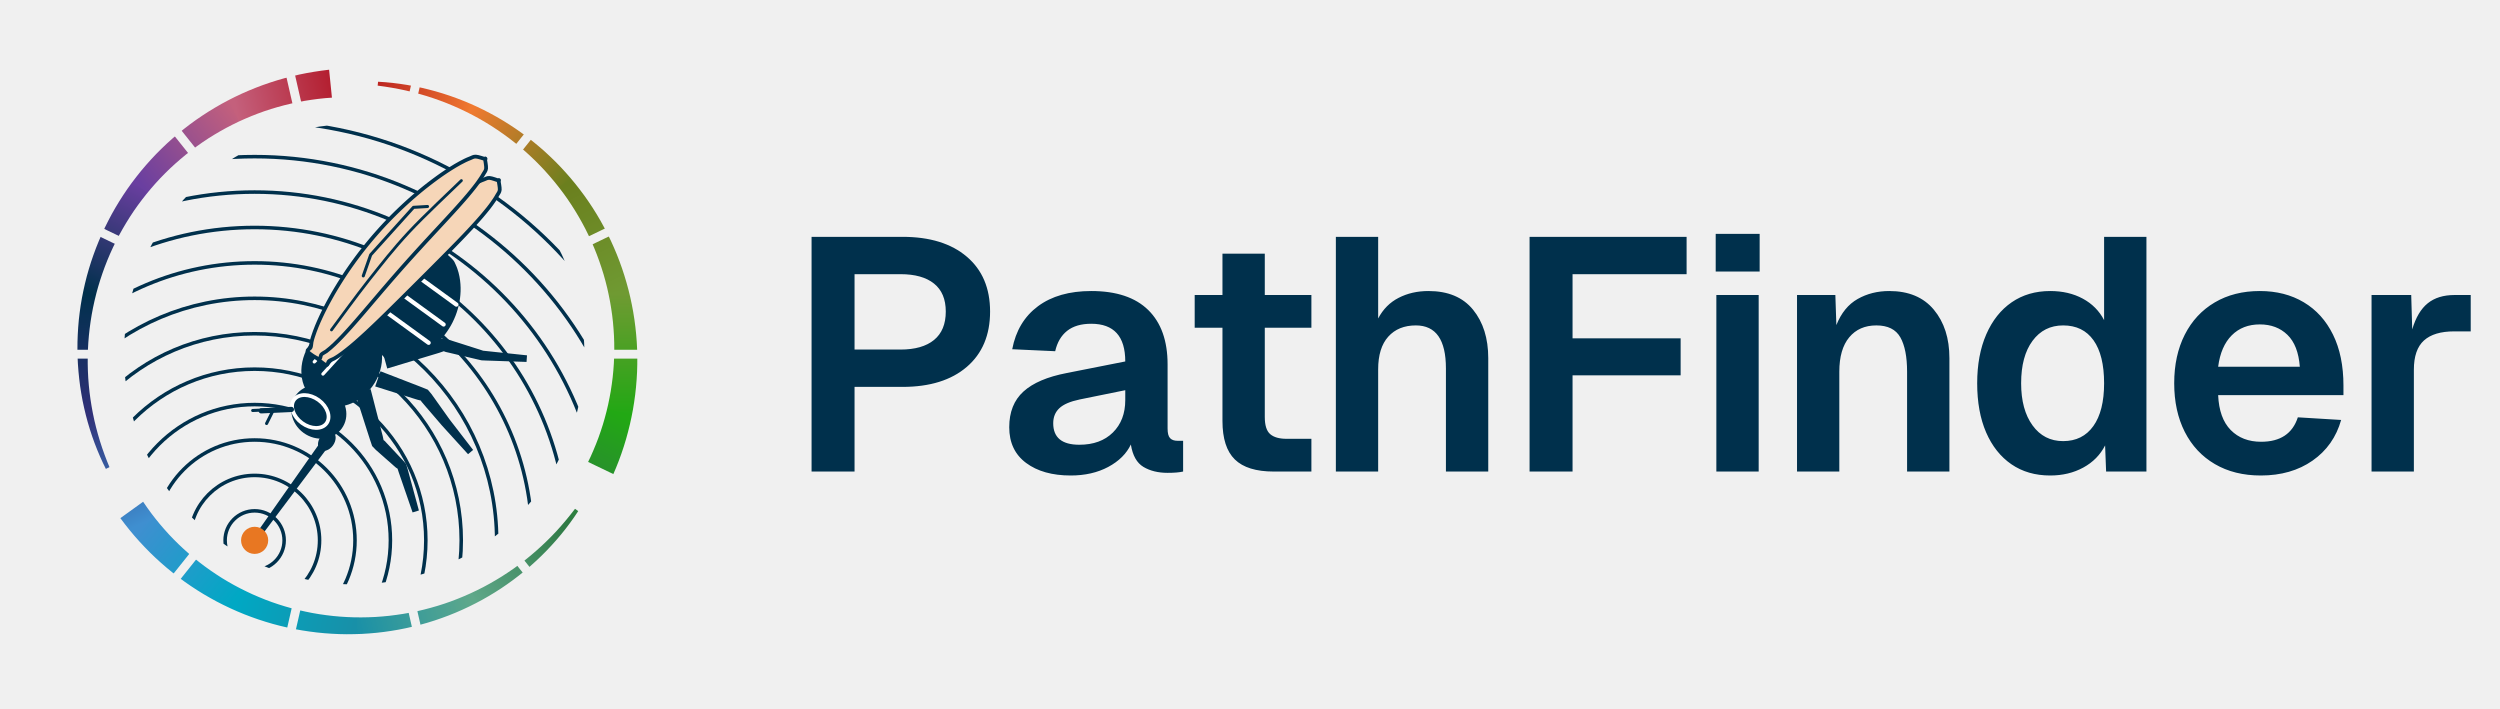
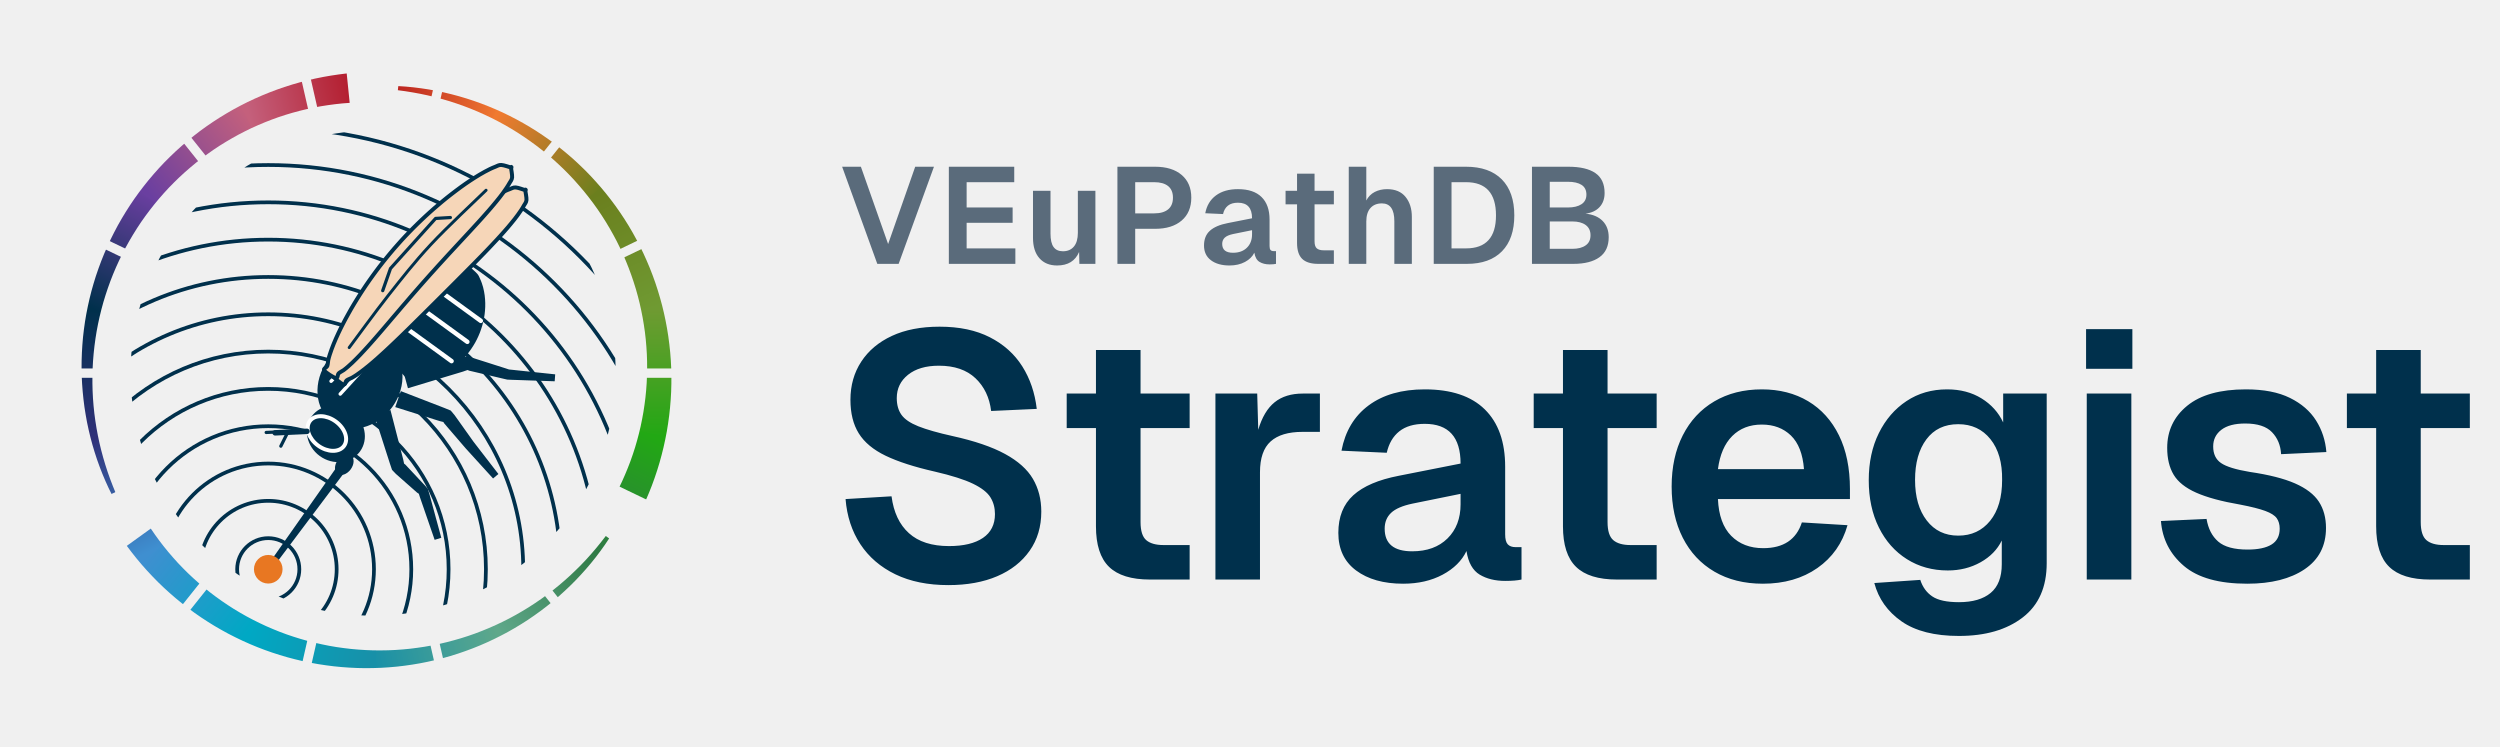
- <svg xmlns="http://www.w3.org/2000/svg" viewBox="0 0 847 240" role="img" aria-label="PathFinder">
+ <svg xmlns="http://www.w3.org/2000/svg" viewBox="0 0 804 240" role="img" aria-label="VEuPathDB Strategist">
  <style>.f0{fill:#ffffff}.f1{fill:#00304c}.f2{fill:#e87722}.f4{fill:#f6d6b8}.s0{stroke:#ffffff;fill:none}.s1{stroke:#00304c;fill:none}.s4{stroke:#00304c;fill:none}.s5{stroke:#ffffff;fill:none}</style>
  <defs>
    <path id="pd0" d="M93.83,108.75 C94.13,109.68 95.25,108.65 95.95,108.86 C96.65,109.06 97.32,109.63 98.01,109.95 C98.70,110.28 99.39,110.53 100.08,110.79 C100.77,111.05 101.47,111.27 102.16,111.49 C102.85,111.71 103.55,111.91 104.24,112.10 C104.93,112.30 105.63,112.48 106.32,112.66 C107.01,112.83 107.71,113.00 108.40,113.17 C109.10,113.33 109.79,113.49 110.48,113.64 C111.18,113.79 111.87,113.94 112.56,114.08 C113.26,114.23 113.95,114.37 114.64,114.51 C115.33,114.65 116.03,114.78 116.72,114.91 C117.41,115.04 118.10,115.17 118.79,115.30 C119.48,115.43 120.17,115.55 120.87,115.68 C121.56,115.80 122.25,115.92 122.94,116.05 C123.63,116.17 124.32,116.29 125.01,116.40 C125.70,116.52 126.39,116.64 127.08,116.76 C127.77,116.87 128.45,116.99 129.14,117.10 C129.83,117.22 130.52,117.33 131.21,117.44 C131.90,117.56 132.59,117.67 133.28,117.78 C133.96,117.89 134.65,118.01 135.34,118.12 C136.03,118.23 136.72,118.34 137.41,118.45 C138.10,118.56 138.78,118.67 139.47,118.78 C140.16,118.89 140.85,119.01 141.54,119.12 C142.23,119.23 142.92,119.34 143.61,119.45 C144.30,119.56 144.99,119.67 145.68,119.78 C146.36,119.89 147.06,120.00 147.75,120.11 C148.44,120.22 149.13,120.33 149.82,120.44 C150.51,120.55 151.20,120.66 151.89,120.77 C152.59,120.88 153.28,120.99 153.97,121.10 C154.66,121.20 155.36,121.31 156.05,121.42 C156.75,121.53 157.44,121.64 158.14,121.75 C158.83,121.86 159.53,121.97 160.23,122.07 C160.92,122.18 161.62,122.29 162.32,122.39 C163.02,122.50 163.72,122.61 164.42,122.71 C165.12,122.82 165.82,122.92 166.52,123.02 C167.23,123.13 167.93,123.23 168.63,123.33 C169.34,123.43 170.04,123.53 170.75,123.63 C171.46,123.73 172.17,123.82 172.88,123.92 C173.58,124.01 174.29,124.10 175.01,124.19 C175.72,124.28 176.43,124.37 177.15,124.46 C177.86,124.54 178.58,124.62 179.30,124.70 C180.01,124.78 180.73,124.85 181.45,124.92 C182.18,124.99 182.90,125.06 183.63,125.12 C184.35,125.18 185.08,125.23 185.81,125.27 C186.54,125.32 187.27,125.36 188.01,125.39 C188.74,125.41 189.48,125.43 190.23,125.43 C190.97,125.43 191.72,125.43 192.47,125.39 C193.22,125.35 193.98,125.31 194.75,125.20 C195.52,125.09 196.23,125.25 197.11,124.72 C197.98,124.18 199.52,122.45 200.00,122.00 C200.48,121.55 200.22,122.62 200.00,122.00 C199.78,121.38 199.19,119.14 198.65,118.27 C198.11,117.40 197.41,117.22 196.77,116.77 C196.13,116.32 195.47,115.94 194.81,115.57 C194.15,115.19 193.48,114.85 192.81,114.51 C192.14,114.18 191.47,113.87 190.79,113.56 C190.12,113.25 189.43,112.96 188.75,112.68 C188.07,112.39 187.38,112.12 186.69,111.85 C186.01,111.58 185.32,111.32 184.63,111.07 C183.93,110.81 183.24,110.57 182.54,110.32 C181.85,110.08 181.15,109.85 180.45,109.62 C179.75,109.39 179.05,109.16 178.35,108.94 C177.65,108.72 176.95,108.51 176.24,108.30 C175.54,108.09 174.84,107.88 174.13,107.68 C173.42,107.48 172.71,107.28 172.01,107.09 C171.30,106.89 170.59,106.71 169.88,106.52 C169.17,106.34 168.45,106.16 167.74,105.98 C167.03,105.81 166.31,105.64 165.60,105.47 C164.89,105.30 164.17,105.14 163.45,104.98 C162.74,104.82 162.02,104.66 161.30,104.51 C160.59,104.36 159.87,104.21 159.15,104.07 C158.43,103.93 157.71,103.79 156.99,103.65 C156.27,103.52 155.55,103.39 154.83,103.26 C154.11,103.13 153.38,103.01 152.66,102.89 C151.94,102.77 151.22,102.66 150.49,102.54 C149.77,102.43 149.05,102.33 148.32,102.22 C147.60,102.12 146.88,102.02 146.15,101.93 C145.43,101.83 144.71,101.74 143.98,101.65 C143.26,101.56 142.53,101.48 141.81,101.40 C141.08,101.32 140.36,101.25 139.63,101.18 C138.91,101.11 138.18,101.04 137.46,100.98 C136.73,100.91 136.01,100.85 135.28,100.80 C134.56,100.74 133.83,100.69 133.11,100.65 C132.39,100.60 131.66,100.56 130.94,100.52 C130.21,100.48 129.49,100.45 128.76,100.42 C128.04,100.39 127.32,100.36 126.59,100.34 C125.87,100.32 125.15,100.30 124.42,100.29 C123.70,100.28 122.98,100.27 122.25,100.27 C121.53,100.26 120.81,100.27 120.09,100.27 C119.37,100.28 118.64,100.29 117.92,100.30 C117.20,100.32 116.48,100.34 115.76,100.37 C115.04,100.39 114.32,100.42 113.60,100.46 C112.88,100.50 112.16,100.54 111.44,100.59 C110.72,100.64 110.00,100.70 109.28,100.76 C108.56,100.82 107.84,100.89 107.12,100.97 C106.40,101.05 105.68,101.14 104.96,101.24 C104.24,101.34 103.52,101.45 102.80,101.58 C102.08,101.71 101.36,101.84 100.64,102.01 C99.92,102.17 99.20,102.34 98.47,102.57 C97.75,102.81 97.01,103.29 96.29,103.41 C95.57,103.52 94.58,102.36 94.17,103.25 C93.76,104.14 93.53,107.81 93.83,108.75Z" />
    <path id="pd1" d="M94.14,104.75 C94.56,105.64 95.60,104.49 96.34,104.61 C97.08,104.73 97.84,105.23 98.59,105.47 C99.33,105.71 100.08,105.88 100.82,106.06 C101.56,106.23 102.30,106.38 103.03,106.52 C103.77,106.66 104.51,106.78 105.24,106.89 C105.98,107.01 106.71,107.11 107.44,107.21 C108.18,107.31 108.91,107.40 109.64,107.48 C110.37,107.57 111.10,107.65 111.82,107.73 C112.55,107.81 113.28,107.88 114.00,107.95 C114.73,108.02 115.45,108.09 116.17,108.15 C116.90,108.22 117.62,108.28 118.34,108.34 C119.06,108.40 119.78,108.46 120.50,108.52 C121.22,108.58 121.94,108.63 122.65,108.69 C123.37,108.75 124.09,108.80 124.80,108.86 C125.52,108.91 126.23,108.97 126.94,109.02 C127.66,109.08 128.37,109.13 129.08,109.19 C129.79,109.24 130.50,109.30 131.22,109.36 C131.93,109.41 132.64,109.47 133.35,109.52 C134.05,109.58 134.76,109.64 135.47,109.70 C136.18,109.75 136.89,109.81 137.60,109.87 C138.30,109.93 139.01,109.99 139.72,110.05 C140.43,110.11 141.13,110.18 141.84,110.24 C142.55,110.30 143.25,110.37 143.96,110.43 C144.66,110.50 145.37,110.57 146.08,110.63 C146.78,110.70 147.49,110.77 148.20,110.84 C148.90,110.91 149.61,110.98 150.32,111.05 C151.02,111.13 151.73,111.20 152.44,111.28 C153.15,111.35 153.85,111.43 154.56,111.50 C155.27,111.58 155.98,111.66 156.69,111.74 C157.40,111.82 158.11,111.90 158.82,111.98 C159.53,112.06 160.24,112.14 160.96,112.22 C161.67,112.31 162.38,112.39 163.10,112.48 C163.81,112.56 164.52,112.65 165.24,112.73 C165.96,112.82 166.67,112.90 167.39,112.99 C168.11,113.07 168.83,113.16 169.55,113.25 C170.27,113.33 170.99,113.42 171.72,113.51 C172.44,113.59 173.16,113.68 173.89,113.77 C174.62,113.85 175.34,113.94 176.07,114.02 C176.80,114.10 177.53,114.19 178.26,114.27 C178.99,114.35 179.73,114.43 180.46,114.51 C181.20,114.58 181.94,114.66 182.68,114.73 C183.42,114.80 184.16,114.87 184.90,114.94 C185.64,115.00 186.39,115.07 187.14,115.12 C187.88,115.18 188.64,115.23 189.39,115.27 C190.14,115.32 190.90,115.35 191.66,115.38 C192.42,115.41 193.18,115.43 193.95,115.43 C194.71,115.43 195.48,115.42 196.26,115.38 C197.04,115.34 197.82,115.31 198.62,115.20 C199.42,115.08 200.15,115.25 201.05,114.72 C201.94,114.18 203.51,112.45 204.00,112.00 C204.49,111.55 204.24,112.62 204.00,112.00 C203.76,111.38 203.12,109.13 202.55,108.26 C201.98,107.38 201.25,107.20 200.58,106.75 C199.91,106.30 199.23,105.92 198.54,105.54 C197.85,105.17 197.15,104.82 196.45,104.49 C195.75,104.15 195.05,103.84 194.34,103.53 C193.64,103.22 192.92,102.93 192.21,102.65 C191.50,102.36 190.78,102.09 190.06,101.82 C189.34,101.55 188.62,101.30 187.90,101.04 C187.18,100.79 186.45,100.55 185.72,100.31 C185.00,100.07 184.27,99.84 183.54,99.62 C182.81,99.39 182.07,99.17 181.34,98.96 C180.60,98.74 179.87,98.54 179.13,98.33 C178.39,98.13 177.65,97.94 176.91,97.74 C176.17,97.55 175.43,97.37 174.68,97.19 C173.94,97.01 173.20,96.83 172.45,96.66 C171.70,96.49 170.96,96.33 170.21,96.17 C169.46,96.01 168.71,95.85 167.96,95.71 C167.21,95.56 166.46,95.41 165.70,95.28 C164.95,95.14 164.20,95.01 163.44,94.88 C162.69,94.75 161.93,94.63 161.18,94.51 C160.42,94.39 159.67,94.28 158.91,94.18 C158.15,94.07 157.40,93.97 156.64,93.87 C155.88,93.78 155.12,93.69 154.36,93.60 C153.60,93.52 152.84,93.44 152.08,93.37 C151.32,93.29 150.56,93.22 149.80,93.16 C149.04,93.10 148.28,93.04 147.52,92.99 C146.76,92.93 146.00,92.89 145.24,92.85 C144.48,92.80 143.72,92.77 142.96,92.74 C142.20,92.71 141.44,92.68 140.68,92.66 C139.92,92.64 139.16,92.63 138.40,92.62 C137.64,92.61 136.89,92.61 136.13,92.61 C135.37,92.61 134.61,92.62 133.85,92.63 C133.10,92.64 132.34,92.66 131.58,92.68 C130.83,92.70 130.07,92.73 129.32,92.77 C128.56,92.80 127.81,92.84 127.06,92.89 C126.30,92.93 125.55,92.98 124.80,93.04 C124.05,93.09 123.30,93.15 122.55,93.22 C121.80,93.29 121.05,93.36 120.30,93.43 C119.55,93.51 118.81,93.60 118.06,93.69 C117.31,93.77 116.57,93.87 115.83,93.97 C115.08,94.07 114.34,94.18 113.60,94.29 C112.86,94.41 112.12,94.53 111.38,94.65 C110.64,94.78 109.90,94.91 109.16,95.06 C108.43,95.20 107.69,95.35 106.96,95.51 C106.22,95.67 105.49,95.84 104.76,96.02 C104.02,96.20 103.29,96.39 102.57,96.60 C101.84,96.80 101.11,97.02 100.38,97.27 C99.66,97.51 98.93,97.76 98.21,98.08 C97.49,98.40 96.79,98.96 96.06,99.16 C95.33,99.36 94.18,98.32 93.86,99.25 C93.54,100.18 93.73,103.85 94.14,104.75Z" />
  </defs>
  <defs>
    <linearGradient id="pfg0" gradientUnits="userSpaceOnUse" x1="120.00" y1="28.00" x2="159.92" y2="37.11">
      <stop offset="0" stop-color="#b0101e" />
      <stop offset="0.25" stop-color="#c02b22" />
      <stop offset="0.5" stop-color="#d04527" />
      <stop offset="0.75" stop-color="#e05f2b" />
      <stop offset="1" stop-color="#f07a30" />
    </linearGradient>
    <linearGradient id="pfg1" gradientUnits="userSpaceOnUse" x1="159.92" y1="37.11" x2="191.93" y2="62.64">
      <stop offset="0" stop-color="#f07a30" />
      <stop offset="0.25" stop-color="#cf7b2b" />
      <stop offset="0.5" stop-color="#ad7c27" />
      <stop offset="0.75" stop-color="#8c7e22" />
      <stop offset="1" stop-color="#6b7f1e" />
    </linearGradient>
    <linearGradient id="pfg2" gradientUnits="userSpaceOnUse" x1="191.93" y1="62.64" x2="209.69" y2="99.53">
      <stop offset="0" stop-color="#6b7f1e" />
      <stop offset="0.25" stop-color="#6c8623" />
      <stop offset="0.5" stop-color="#6d8c28" />
      <stop offset="0.75" stop-color="#6e932d" />
      <stop offset="1" stop-color="#6f9a32" />
    </linearGradient>
    <linearGradient id="pfg3" gradientUnits="userSpaceOnUse" x1="209.69" y1="99.53" x2="209.69" y2="140.47">
      <stop offset="0" stop-color="#6f9a32" />
      <stop offset="0.25" stop-color="#5c9e2a" />
      <stop offset="0.5" stop-color="#48a123" />
      <stop offset="0.75" stop-color="#35a41c" />
      <stop offset="1" stop-color="#22a814" />
    </linearGradient>
    <linearGradient id="pfg4" gradientUnits="userSpaceOnUse" x1="209.69" y1="140.47" x2="191.93" y2="177.36">
      <stop offset="0" stop-color="#22a814" />
      <stop offset="0.25" stop-color="#259c20" />
      <stop offset="0.5" stop-color="#28912c" />
      <stop offset="0.75" stop-color="#2c8639" />
      <stop offset="1" stop-color="#2f7a45" />
    </linearGradient>
    <linearGradient id="pfg5" gradientUnits="userSpaceOnUse" x1="191.93" y1="177.36" x2="159.92" y2="202.89">
      <stop offset="0" stop-color="#2f7a45" />
      <stop offset="0.25" stop-color="#3b8656" />
      <stop offset="0.5" stop-color="#479168" />
      <stop offset="0.75" stop-color="#539c79" />
      <stop offset="1" stop-color="#5fa88a" />
    </linearGradient>
    <linearGradient id="pfg6" gradientUnits="userSpaceOnUse" x1="159.92" y1="202.89" x2="120.00" y2="212.00">
      <stop offset="0" stop-color="#5fa88a" />
      <stop offset="0.25" stop-color="#4da292" />
      <stop offset="0.5" stop-color="#3c9c99" />
      <stop offset="0.75" stop-color="#2a96a0" />
      <stop offset="1" stop-color="#1890a8" />
    </linearGradient>
    <linearGradient id="pfg7" gradientUnits="userSpaceOnUse" x1="120.00" y1="212.00" x2="80.08" y2="202.89">
      <stop offset="0" stop-color="#1890a8" />
      <stop offset="0.25" stop-color="#1296af" />
      <stop offset="0.5" stop-color="#0c9cb6" />
      <stop offset="0.75" stop-color="#06a2bd" />
      <stop offset="1" stop-color="#00a8c4" />
    </linearGradient>
    <linearGradient id="pfg8" gradientUnits="userSpaceOnUse" x1="80.08" y1="202.89" x2="48.07" y2="177.36">
      <stop offset="0" stop-color="#00a8c4" />
      <stop offset="0.25" stop-color="#10a2c7" />
      <stop offset="0.5" stop-color="#209cca" />
      <stop offset="0.75" stop-color="#2f95cd" />
      <stop offset="1" stop-color="#3f8fd0" />
    </linearGradient>
    <linearGradient id="pfg9" gradientUnits="userSpaceOnUse" x1="48.07" y1="177.36" x2="30.31" y2="140.47">
      <stop offset="0" stop-color="#3f8fd0" />
      <stop offset="0.25" stop-color="#3b77ba" />
      <stop offset="0.5" stop-color="#3860a4" />
      <stop offset="0.75" stop-color="#34488e" />
      <stop offset="1" stop-color="#303078" />
    </linearGradient>
    <linearGradient id="pfg10" gradientUnits="userSpaceOnUse" x1="30.31" y1="140.47" x2="30.31" y2="99.53">
      <stop offset="0" stop-color="#303078" />
      <stop offset="0.25" stop-color="#24306d" />
      <stop offset="0.5" stop-color="#183062" />
      <stop offset="0.75" stop-color="#0c3057" />
      <stop offset="1" stop-color="#00304c" />
    </linearGradient>
    <linearGradient id="pfg11" gradientUnits="userSpaceOnUse" x1="30.31" y1="99.53" x2="48.07" y2="62.64">
      <stop offset="0" stop-color="#00304c" />
      <stop offset="0.25" stop-color="#1b3461" />
      <stop offset="0.5" stop-color="#353876" />
      <stop offset="0.75" stop-color="#503b8b" />
      <stop offset="1" stop-color="#6a3fa0" />
    </linearGradient>
    <linearGradient id="pfg12" gradientUnits="userSpaceOnUse" x1="48.07" y1="62.64" x2="80.08" y2="37.11">
      <stop offset="0" stop-color="#6a3fa0" />
      <stop offset="0.25" stop-color="#804797" />
      <stop offset="0.5" stop-color="#97508e" />
      <stop offset="0.75" stop-color="#ae5885" />
      <stop offset="1" stop-color="#c4607c" />
    </linearGradient>
    <linearGradient id="pfg13" gradientUnits="userSpaceOnUse" x1="80.08" y1="37.11" x2="120.00" y2="28.00">
      <stop offset="0" stop-color="#c4607c" />
      <stop offset="0.25" stop-color="#bf4c65" />
      <stop offset="0.5" stop-color="#ba384d" />
      <stop offset="0.75" stop-color="#b52436" />
      <stop offset="1" stop-color="#b0101e" />
    </linearGradient>
    <mask id="pfm" maskUnits="userSpaceOnUse" x="0" y="0" width="240" height="240">
      <path d="M127.95,29.01 L130.37,29.34 L132.78,29.73 L135.17,30.17 L137.54,30.67 L139.90,31.24 L142.25,31.87 L144.57,32.55 L146.87,33.30 L149.16,34.11 L151.41,34.97 L153.65,35.90 L155.85,36.88 L158.03,37.92 L160.18,39.02 L162.30,40.17 L164.38,41.38 L166.43,42.64 L168.44,43.96 L170.42,45.33 L172.36,46.74 L174.26,48.21 L176.12,49.73 L177.94,51.29 L179.71,52.91 L181.44,54.56 L183.12,56.26 L184.76,58.01 L186.34,59.80 L187.88,61.62 L189.37,63.49 L190.81,65.39 L192.20,67.33 L193.53,69.31 L194.81,71.32 L196.03,73.36 L197.20,75.43 L198.32,77.53 L199.37,79.66 L200.37,81.81 L201.31,83.99 L202.19,86.19 L203.01,88.41 L203.77,90.65 L204.48,92.91 L205.12,95.19 L205.70,97.48 L206.21,99.79 L206.67,102.10 L207.06,104.43 L207.40,106.77 L207.67,109.11 L207.87,111.45 L208.02,113.80 L208.10,116.15 L208.12,118.50 L208.07,120.85 L207.97,123.20 L207.80,125.54 L207.57,127.88 L207.27,130.20 L206.92,132.52 L206.50,134.82 L206.03,137.11 L205.49,139.39 L204.89,141.65 L204.24,143.89 L203.52,146.11 L202.75,148.31 L201.91,150.49 L201.02,152.64 L200.08,154.77 L199.05,156.93 L207.71,160.83 L208.70,158.52 L209.65,156.12 L210.53,153.70 L211.35,151.25 L212.10,148.79 L212.78,146.31 L213.40,143.82 L213.95,141.31 L214.44,138.78 L214.85,136.25 L215.20,133.71 L215.48,131.16 L215.69,128.61 L215.84,126.05 L215.91,123.49 L215.92,120.93 L215.86,118.37 L215.73,115.82 L215.53,113.27 L215.26,110.73 L214.93,108.20 L214.53,105.69 L214.06,103.18 L213.53,100.69 L212.93,98.21 L212.26,95.76 L211.53,93.32 L210.74,90.91 L209.88,88.52 L208.96,86.15 L207.97,83.81 L206.93,81.50 L205.82,79.22 L204.65,76.97 L203.43,74.75 L202.15,72.57 L200.81,70.43 L199.41,68.32 L197.96,66.25 L196.45,64.23 L194.89,62.24 L193.28,60.30 L191.62,58.41 L189.92,56.56 L188.16,54.75 L186.35,53.00 L184.51,51.29 L182.61,49.64 L180.68,48.04 L178.70,46.49 L176.69,45.00 L174.63,43.56 L172.54,42.18 L170.42,40.86 L168.26,39.59 L166.07,38.39 L163.85,37.24 L161.60,36.15 L159.33,35.13 L157.03,34.17 L154.70,33.27 L152.35,32.43 L149.99,31.66 L147.60,30.95 L145.20,30.31 L142.79,29.73 L140.36,29.22 L137.92,28.77 L135.47,28.40 L133.01,28.09 L130.54,27.85 L128.09,27.69Z" fill="#fff" />
      <path d="M194.82,172.38 L193.32,174.31 L191.79,176.20 L190.21,178.05 L188.59,179.86 L186.92,181.62 L185.20,183.33 L183.45,185.00 L181.65,186.62 L179.81,188.20 L177.93,189.72 L176.01,191.19 L174.06,192.61 L172.07,193.97 L170.04,195.29 L167.98,196.54 L165.90,197.74 L163.78,198.89 L161.63,199.97 L159.46,201.00 L157.26,201.97 L155.04,202.88 L152.80,203.74 L150.53,204.53 L148.25,205.26 L145.95,205.92 L143.64,206.53 L141.31,207.08 L138.97,207.56 L136.61,207.98 L134.25,208.33 L131.89,208.63 L129.51,208.86 L127.14,209.03 L124.76,209.13 L122.38,209.17 L120.00,209.15 L117.62,209.06 L115.25,208.91 L112.89,208.70 L110.53,208.42 L108.19,208.09 L105.85,207.69 L103.53,207.22 L101.22,206.70 L98.93,206.12 L96.65,205.47 L94.40,204.77 L92.16,204.01 L89.95,203.19 L87.76,202.30 L85.60,201.37 L83.47,200.37 L81.36,199.32 L79.28,198.22 L77.24,197.06 L75.22,195.85 L73.25,194.58 L71.30,193.26 L69.40,191.90 L67.53,190.48 L65.70,189.02 L63.91,187.50 L62.17,185.95 L60.46,184.34 L58.81,182.70 L57.19,181.01 L55.63,179.27 L54.11,177.50 L52.64,175.69 L51.22,173.85 L49.85,171.96 L48.49,169.99 L40.78,175.55 L42.30,177.56 L43.90,179.58 L45.55,181.55 L47.26,183.48 L49.02,185.36 L50.82,187.20 L52.67,188.98 L54.57,190.71 L56.51,192.39 L58.50,194.02 L60.53,195.59 L62.59,197.11 L64.70,198.57 L66.84,199.97 L69.02,201.32 L71.24,202.60 L73.48,203.83 L75.76,204.99 L78.06,206.09 L80.39,207.13 L82.75,208.11 L85.13,209.02 L87.54,209.87 L89.96,210.65 L92.40,211.37 L94.86,212.02 L97.34,212.61 L99.83,213.13 L102.33,213.58 L104.84,213.96 L107.35,214.28 L109.88,214.53 L112.41,214.71 L114.94,214.83 L117.47,214.88 L120.00,214.85 L122.53,214.77 L125.05,214.61 L127.57,214.39 L130.07,214.10 L132.57,213.74 L135.06,213.32 L137.53,212.83 L139.99,212.27 L142.43,211.65 L144.85,210.97 L147.25,210.22 L149.63,209.40 L151.98,208.53 L154.31,207.59 L156.61,206.59 L158.88,205.53 L161.12,204.41 L163.33,203.24 L165.50,202.00 L167.64,200.71 L169.75,199.36 L171.81,197.95 L173.84,196.49 L175.82,194.98 L177.76,193.42 L179.66,191.81 L181.51,190.14 L183.32,188.43 L185.08,186.67 L186.78,184.87 L188.44,183.02 L190.05,181.13 L191.60,179.20 L193.09,177.22 L194.53,175.21 L195.90,173.16Z" fill="#fff" />
      <path d="M37.23,158.61 L36.30,156.34 L35.43,154.07 L34.62,151.78 L33.87,149.47 L33.18,147.14 L32.55,144.80 L31.98,142.44 L31.48,140.08 L31.04,137.70 L30.66,135.31 L30.34,132.91 L30.09,130.51 L29.90,128.10 L29.78,125.69 L29.72,123.28 L29.72,120.88 L29.79,118.47 L29.92,116.07 L30.12,113.67 L30.38,111.28 L30.70,108.90 L31.08,106.54 L31.53,104.18 L32.04,101.84 L32.61,99.51 L33.24,97.20 L33.94,94.91 L34.69,92.65 L35.50,90.40 L36.37,88.18 L37.30,85.98 L38.29,83.81 L39.33,81.67 L40.43,79.56 L41.59,77.48 L42.80,75.43 L44.06,73.41 L45.37,71.43 L46.74,69.49 L48.16,67.59 L49.62,65.73 L51.14,63.90 L52.70,62.12 L54.30,60.38 L55.96,58.69 L57.65,57.04 L59.39,55.44 L61.17,53.89 L62.98,52.38 L64.84,50.93 L66.73,49.53 L68.66,48.17 L70.62,46.87 L72.62,45.63 L74.65,44.44 L76.70,43.30 L78.79,42.22 L80.90,41.19 L83.04,40.23 L85.20,39.32 L87.38,38.47 L89.58,37.67 L91.81,36.94 L94.05,36.27 L96.30,35.66 L98.57,35.11 L100.85,34.61 L103.15,34.18 L105.45,33.82 L107.76,33.51 L110.08,33.26 L112.46,33.08 L111.50,23.62 L109.01,23.93 L106.46,24.31 L103.92,24.75 L101.39,25.26 L98.89,25.84 L96.40,26.49 L93.93,27.20 L91.48,27.98 L89.05,28.82 L86.65,29.73 L84.27,30.70 L81.92,31.73 L79.61,32.82 L77.32,33.98 L75.07,35.19 L72.85,36.47 L70.66,37.80 L68.52,39.19 L66.41,40.63 L64.34,42.13 L62.32,43.69 L60.34,45.29 L58.40,46.95 L56.51,48.66 L54.67,50.42 L52.87,52.22 L51.13,54.07 L49.44,55.97 L47.79,57.91 L46.21,59.89 L44.67,61.91 L43.19,63.97 L41.77,66.07 L40.41,68.20 L39.10,70.37 L37.85,72.57 L36.67,74.81 L35.54,77.07 L34.48,79.36 L33.47,81.68 L32.53,84.02 L31.66,86.38 L30.84,88.77 L30.10,91.17 L29.41,93.60 L28.80,96.04 L28.25,98.49 L27.76,100.95 L27.34,103.43 L26.99,105.92 L26.70,108.41 L26.49,110.90 L26.34,113.40 L26.25,115.91 L26.23,118.41 L26.28,120.91 L26.40,123.40 L26.59,125.90 L26.84,128.38 L27.15,130.85 L27.54,133.32 L27.98,135.77 L28.50,138.20 L29.08,140.62 L29.72,143.02 L30.43,145.40 L31.20,147.76 L32.04,150.10 L32.94,152.41 L33.90,154.69 L34.92,156.94 L36.01,159.15Z" fill="#fff" />
      <line x1="138.69" y1="38.11" x2="142.25" y2="22.51" stroke="#000" stroke-width="3" />
      <line x1="172.37" y1="54.33" x2="182.35" y2="41.82" stroke="#000" stroke-width="3" />
      <line x1="195.68" y1="83.55" x2="210.10" y2="76.61" stroke="#000" stroke-width="3" />
      <line x1="204.00" y1="120.00" x2="220.00" y2="120.00" stroke="#000" stroke-width="3" />
      <line x1="195.68" y1="156.45" x2="210.10" y2="163.39" stroke="#000" stroke-width="3" />
      <line x1="172.37" y1="185.67" x2="182.35" y2="198.18" stroke="#000" stroke-width="3" />
      <line x1="138.69" y1="201.89" x2="142.25" y2="217.49" stroke="#000" stroke-width="3" />
      <line x1="101.31" y1="201.89" x2="97.75" y2="217.49" stroke="#000" stroke-width="3" />
      <line x1="67.63" y1="185.67" x2="57.65" y2="198.18" stroke="#000" stroke-width="3" />
      <line x1="44.32" y1="156.45" x2="29.90" y2="163.39" stroke="#000" stroke-width="3" />
      <line x1="36.00" y1="120.00" x2="20.00" y2="120.00" stroke="#000" stroke-width="3" />
      <line x1="44.32" y1="83.55" x2="29.90" y2="76.61" stroke="#000" stroke-width="3" />
      <line x1="67.63" y1="54.33" x2="57.65" y2="41.82" stroke="#000" stroke-width="3" />
      <line x1="101.31" y1="38.11" x2="97.75" y2="22.51" stroke="#000" stroke-width="3" />
    </mask>
  </defs>
  <g>
    <g mask="url(#pfm)">
      <path d="M120,120 L118.79,4.01 L171.42,16.02Z" fill="url(#pfg0)" />
      <path d="M120,120 L169.23,14.97 L211.44,48.63Z" fill="url(#pfg1)" />
      <path d="M120,120 L209.93,46.73 L233.36,95.37Z" fill="url(#pfg2)" />
      <path d="M120,120 L232.82,93.00 L232.82,147.00Z" fill="url(#pfg3)" />
      <path d="M120,120 L233.36,144.63 L209.93,193.27Z" fill="url(#pfg4)" />
      <path d="M120,120 L211.44,191.37 L169.23,225.03Z" fill="url(#pfg5)" />
      <path d="M120,120 L171.42,223.98 L118.79,235.99Z" fill="url(#pfg6)" />
      <path d="M120,120 L121.21,235.99 L68.58,223.98Z" fill="url(#pfg7)" />
      <path d="M120,120 L70.77,225.03 L28.56,191.37Z" fill="url(#pfg8)" />
      <path d="M120,120 L30.07,193.27 L6.64,144.63Z" fill="url(#pfg9)" />
      <path d="M120,120 L7.18,147.00 L7.18,93.00Z" fill="url(#pfg10)" />
      <path d="M120,120 L6.64,95.37 L30.07,46.73Z" fill="url(#pfg11)" />
      <path d="M120,120 L28.56,48.63 L70.77,14.97Z" fill="url(#pfg12)" />
      <path d="M120,120 L68.58,16.02 L121.21,4.01Z" fill="url(#pfg13)" />
    </g>
  </g>
  <clipPath id="pfw">
    <circle cx="120" cy="120" r="78" />
  </clipPath>
  <g clip-path="url(#pfw)">
    <circle cx="86.27" cy="183.07" r="10.00" class="s1" stroke-width="1.2" />
    <circle cx="86.27" cy="183.07" r="22.00" class="s1" stroke-width="1.2" />
    <circle cx="86.27" cy="183.07" r="34.00" class="s1" stroke-width="1.2" />
    <circle cx="86.27" cy="183.07" r="46.00" class="s1" stroke-width="1.2" />
    <circle cx="86.27" cy="183.07" r="58.00" class="s1" stroke-width="1.2" />
    <circle cx="86.27" cy="183.07" r="70.00" class="s1" stroke-width="1.2" />
    <circle cx="86.27" cy="183.07" r="82.00" class="s1" stroke-width="1.2" />
    <circle cx="86.27" cy="183.07" r="94.00" class="s1" stroke-width="1.2" />
    <circle cx="86.27" cy="183.07" r="106.00" class="s1" stroke-width="1.2" />
    <circle cx="86.27" cy="183.07" r="118.00" class="s1" stroke-width="1.2" />
    <circle cx="86.27" cy="183.07" r="130.00" class="s1" stroke-width="1.2" />
    <circle cx="86.27" cy="183.07" r="142.00" class="s1" stroke-width="1.2" />
    <circle cx="86.27" cy="183.07" r="154.00" class="s1" stroke-width="1.2" />
    <circle cx="86.27" cy="183.07" r="166.00" class="s1" stroke-width="1.2" />
    <circle cx="86.27" cy="183.07" r="178.00" class="s1" stroke-width="1.2" />
    <circle cx="86.27" cy="183.07" r="190.00" class="s1" stroke-width="1.2" />
    <circle cx="86.27" cy="183.07" r="202.00" class="s1" stroke-width="1.2" />
    <circle cx="86.27" cy="183.07" r="214.00" class="s1" stroke-width="1.2" />
  </g>
  <g transform="translate(130.00 112.00) rotate(-54) scale(0.8) translate(-120 -120)">
    <path d="M91.32,125.91 L89.97,127.75 L88.62,129.59 L87.27,131.44 L85.93,133.28 L84.58,135.12 L83.23,136.96 L81.88,138.80 L80.54,140.64 L79.19,142.48 L77.56,144.78 L77.16,147.02 L77.03,148.43 L76.89,149.84 L76.76,151.25 L76.62,152.66 L76.49,154.07 L76.36,155.48 L76.22,156.89 L76.09,158.30 L76.13,159.13 L75.20,160.40 L74.05,162.04 L72.91,163.68 L71.76,165.32 L70.61,166.96 L69.47,168.60 L68.32,170.24 L67.17,171.88 L66.03,173.52 L64.88,175.16 L67.12,176.84 L68.37,175.28 L69.63,173.72 L70.88,172.16 L72.13,170.60 L73.39,169.04 L74.64,167.48 L75.89,165.92 L77.15,164.36 L78.40,162.80 L79.87,160.87 L80.31,158.90 L80.58,157.51 L80.84,156.12 L81.11,154.73 L81.38,153.34 L81.64,151.95 L81.91,150.56 L82.17,149.17 L82.44,147.78 L82.44,147.22 L83.61,145.92 L85.06,144.16 L86.52,142.40 L87.97,140.64 L89.42,138.88 L90.87,137.12 L92.33,135.36 L93.78,133.61 L95.23,131.85 L96.68,130.09Z" class="f1" />
    <path d="M98.74,130.98 L99.41,132.96 L100.07,134.94 L100.73,136.92 L101.40,138.90 L102.06,140.88 L102.73,142.86 L103.39,144.84 L104.05,146.82 L104.72,148.80 L105.27,150.16 L105.04,150.67 L104.70,152.09 L104.36,153.50 L104.03,154.92 L103.69,156.34 L103.36,157.76 L103.02,159.18 L102.68,160.60 L102.35,162.01 L102.00,163.47 L101.66,165.11 L101.32,166.73 L100.99,168.35 L100.65,169.96 L100.32,171.58 L99.98,173.20 L99.65,174.81 L99.31,176.43 L98.98,178.04 L98.64,179.66 L101.36,180.34 L101.82,178.76 L102.29,177.17 L102.75,175.59 L103.22,174.00 L103.68,172.42 L104.15,170.84 L104.61,169.25 L105.08,167.67 L105.54,166.09 L106.00,164.53 L106.45,163.19 L106.92,161.80 L107.38,160.42 L107.84,159.04 L108.31,157.66 L108.77,156.28 L109.24,154.90 L109.70,153.51 L110.16,152.13 L110.73,149.84 L110.08,147.20 L109.55,145.18 L109.01,143.16 L108.47,141.14 L107.94,139.12 L107.40,137.10 L106.87,135.08 L106.33,133.06 L105.79,131.04 L105.26,129.02Z" class="f1" />
    <path d="M107.88,130.65 L109.92,132.20 L111.96,133.75 L114.00,135.30 L116.04,136.85 L118.08,138.39 L120.13,139.94 L122.17,141.49 L124.21,143.04 L126.25,144.59 L127.88,145.72 L128.10,146.54 L128.77,148.11 L129.43,149.69 L130.09,151.27 L130.75,152.84 L131.42,154.42 L132.08,156.00 L132.74,157.57 L133.40,159.15 L134.15,160.92 L135.30,162.66 L136.36,164.22 L137.42,165.79 L138.47,167.35 L139.53,168.92 L140.59,170.48 L141.64,172.05 L142.70,173.61 L143.76,175.18 L144.81,176.74 L147.19,175.26 L146.24,173.62 L145.30,171.99 L144.36,170.35 L143.41,168.72 L142.47,167.08 L141.53,165.45 L140.58,163.81 L139.64,162.18 L138.70,160.54 L137.85,159.08 L137.40,157.65 L136.86,156.03 L136.32,154.40 L135.78,152.78 L135.25,151.16 L134.71,149.53 L134.17,147.91 L133.63,146.29 L133.10,144.66 L132.12,142.28 L129.75,140.21 L127.79,138.56 L125.83,136.91 L123.87,135.26 L121.92,133.61 L119.96,131.95 L118.00,130.30 L116.04,128.65 L114.08,127.00 L112.12,125.35Z" class="f1" />
    <path d="M110.35,130.76 C109.98,133.88 111.06,131.59 111.42,131.98 C111.78,132.38 112.15,132.75 112.52,133.11 C112.89,133.47 113.27,133.82 113.65,134.15 C114.04,134.48 114.42,134.81 114.82,135.12 C115.21,135.43 115.61,135.73 116.01,136.01 C116.42,136.30 116.82,136.58 117.24,136.85 C117.65,137.11 118.07,137.37 118.49,137.62 C118.92,137.86 119.35,138.10 119.78,138.32 C120.22,138.55 120.66,138.77 121.10,138.97 C121.54,139.18 121.99,139.37 122.44,139.56 C122.90,139.74 123.36,139.92 123.82,140.08 C124.28,140.25 124.75,140.40 125.22,140.54 C125.69,140.69 126.16,140.82 126.64,140.94 C127.12,141.07 127.60,141.18 128.08,141.28 C128.56,141.38 129.05,141.47 129.54,141.55 C130.03,141.63 130.52,141.69 131.02,141.75 C131.51,141.81 132.01,141.85 132.50,141.89 C133.00,141.92 133.50,141.94 134.00,141.95 C134.50,141.97 135.00,141.97 135.50,141.95 C136.00,141.94 136.50,141.92 137.00,141.88 C137.50,141.85 138.00,141.80 138.50,141.75 C139.00,141.69 139.49,141.62 139.99,141.54 C140.48,141.46 140.98,141.37 141.47,141.26 C141.96,141.16 142.45,141.04 142.93,140.92 C143.42,140.79 143.90,140.65 144.38,140.50 C144.86,140.35 145.34,140.19 145.81,140.02 C146.28,139.85 146.75,139.66 147.22,139.47 C147.68,139.28 148.14,139.07 148.60,138.85 C149.05,138.64 149.50,138.41 149.95,138.17 C150.39,137.93 150.83,137.67 151.27,137.41 C151.70,137.15 152.14,136.87 152.56,136.59 C152.98,136.30 153.40,136.00 153.82,135.69 C154.23,135.38 154.64,135.05 155.04,134.71 C155.44,134.37 155.84,134.02 156.23,133.65 C156.62,133.28 157.00,132.90 157.38,132.49 C157.75,132.09 158.12,131.67 158.49,131.22 C158.85,130.77 159.20,130.31 159.55,129.80 C159.89,129.29 160.24,128.77 160.56,128.16 C160.88,127.55 161.24,127.15 161.48,126.12 C161.72,125.10 161.91,122.69 162.00,122.00 C162.09,121.31 162.33,122.61 162.00,122.00 C161.67,121.39 160.61,119.22 160.02,118.35 C159.43,117.48 158.95,117.24 158.44,116.78 C157.93,116.32 157.44,115.96 156.95,115.60 C156.46,115.25 155.99,114.93 155.51,114.63 C155.04,114.33 154.58,114.06 154.12,113.80 C153.67,113.54 153.22,113.30 152.77,113.07 C152.33,112.84 151.89,112.63 151.46,112.42 C151.03,112.22 150.60,112.02 150.18,111.84 C149.76,111.65 149.35,111.48 148.94,111.31 C148.53,111.14 148.13,110.98 147.73,110.83 C147.33,110.68 146.94,110.53 146.55,110.40 C146.16,110.26 145.78,110.13 145.40,110.00 C145.03,109.88 144.65,109.76 144.28,109.65 C143.91,109.53 143.55,109.43 143.19,109.33 C142.83,109.23 142.47,109.13 142.12,109.04 C141.76,108.95 141.41,108.87 141.07,108.79 C140.72,108.71 140.37,108.64 140.03,108.57 C139.69,108.51 139.35,108.44 139.01,108.39 C138.67,108.33 138.34,108.28 138.00,108.24 C137.67,108.19 137.33,108.15 137.00,108.12 C136.67,108.08 136.33,108.05 136.00,108.03 C135.67,108.00 135.33,107.98 135.00,107.97 C134.67,107.96 134.33,107.95 134.00,107.95 C133.66,107.94 133.32,107.95 132.98,107.96 C132.64,107.96 132.30,107.98 131.96,108.00 C131.61,108.01 131.27,108.04 130.92,108.07 C130.57,108.10 130.22,108.13 129.86,108.17 C129.51,108.21 129.15,108.26 128.78,108.31 C128.42,108.36 128.05,108.42 127.68,108.48 C127.31,108.54 126.94,108.61 126.56,108.68 C126.18,108.76 125.79,108.84 125.40,108.92 C125.01,109.01 124.62,109.10 124.22,109.20 C123.82,109.30 123.41,109.41 123.01,109.52 C122.60,109.63 122.18,109.75 121.76,109.88 C121.34,110.00 120.92,110.14 120.49,110.28 C120.06,110.43 119.62,110.58 119.18,110.74 C118.74,110.90 118.30,111.07 117.85,111.25 C117.40,111.43 116.94,111.62 116.48,111.83 C116.02,112.04 115.55,112.25 115.08,112.49 C114.61,112.72 114.44,110.20 113.65,113.24 C112.86,116.29 110.72,127.63 110.35,130.76Z" class="f1" />
    <line x1="127.00" y1="110.43" x2="127.00" y2="138.43" class="s0" stroke-width="1.8" stroke-linecap="round" />
    <line x1="137.00" y1="111.00" x2="137.00" y2="139.00" class="s0" stroke-width="1.8" stroke-linecap="round" />
    <line x1="147.00" y1="110.43" x2="147.00" y2="138.43" class="s0" stroke-width="1.8" stroke-linecap="round" />
    <ellipse cx="98" cy="114" rx="19" ry="16" class="f1" />
    <line x1="92.00" y1="104.00" x2="106.00" y2="106.00" class="s0" stroke-width="1.4" stroke-linecap="round" />
    <line x1="90.00" y1="110.00" x2="108.00" y2="112.00" class="s0" stroke-width="1.4" stroke-linecap="round" />
    <ellipse cx="76" cy="118" rx="11" ry="12" class="f1" />
    <ellipse cx="74" cy="115" rx="6" ry="8.5" class="s0" stroke-width="1.6" />
    <ellipse cx="68" cy="128" rx="4.6" ry="3.2" class="f1" />
    <path d="M66.00,126.10 L63.50,126.14 L61.00,126.18 L58.50,126.22 L56.00,126.26 L53.50,126.30 L51.00,126.34 L48.50,126.38 L46.00,126.42 L43.50,126.46 L41.00,126.50 L38.50,126.54 L36.00,126.58 L33.50,126.62 L31.00,126.66 L28.50,126.70 L26.00,126.74 L23.50,126.78 L21.00,126.82 L18.50,126.86 L16.00,126.90 L16.00,129.10 L18.50,129.14 L21.00,129.18 L23.50,129.22 L26.00,129.26 L28.50,129.30 L31.00,129.34 L33.50,129.38 L36.00,129.42 L38.50,129.46 L41.00,129.50 L43.50,129.54 L46.00,129.58 L48.50,129.62 L51.00,129.66 L53.50,129.70 L56.00,129.74 L58.50,129.78 L61.00,129.82 L63.50,129.86 L66.00,129.90Z" class="f1" />
    <line x1="70.00" y1="108.00" x2="62.00" y2="98.00" class="s1" stroke-width="2.2" stroke-linecap="round" />
    <line x1="65.00" y1="102.00" x2="59.00" y2="103.00" class="s1" stroke-width="1.3" stroke-linecap="round" />
    <line x1="64.00" y1="100.00" x2="60.00" y2="95.00" class="s1" stroke-width="1.3" stroke-linecap="round" />
    <use href="#pd0" class="f4" />
    <use href="#pd0" class="s1" stroke-width="1.6" stroke-linecap="round" stroke-linejoin="round" />
    <use href="#pd1" class="f4" />
    <use href="#pd1" class="s1" stroke-width="1.6" stroke-linecap="round" stroke-linejoin="round" />
    <path d="M107.22,101.94 C111.61,102.01 124.79,101.98 133.56,102.34 C142.34,102.71 150.35,102.96 159.88,104.12 C169.41,105.27 185.59,108.42 190.73,109.28" class="s1" stroke-width="1.2" stroke-linecap="round" stroke-linejoin="round" />
    <path d="M133.65,99.39 L142.71,96.68 L169.64,99.53 L173.42,104.12" class="s1" stroke-width="1.3" stroke-linecap="round" stroke-linejoin="round" />
  </g>
  <circle cx="86.27" cy="183.07" r="4.60" class="f2" />
-   <path d="M274.96 159.76V80.24H305.76Q319.64 80.24 327.54 86.96Q335.44 93.67 335.44 105.55Q335.44 117.53 327.54 124.31Q319.64 131.08 305.76 131.08H289.52V159.76ZM289.52 118.43H305.08Q312.48 118.43 316.45 115.18Q320.43 111.93 320.43 105.55Q320.43 99.27 316.45 96.08Q312.48 92.89 305.08 92.89H289.52ZM362.76 161.10Q353.35 161.10 347.64 156.84Q341.93 152.59 341.93 144.75Q341.93 137.02 346.75 132.65Q351.56 128.28 361.42 126.38L381.24 122.46Q381.24 109.69 369.71 109.69Q364.56 109.69 361.53 112.10Q358.51 114.51 357.50 118.99L342.94 118.32Q344.73 108.91 351.67 103.75Q358.62 98.60 369.71 98.60Q382.47 98.60 389.03 105.04Q395.58 111.48 395.58 123.47V145.2Q395.58 147.55 396.42 148.44Q397.26 149.34 398.94 149.34H400.84V159.76Q398.94 160.20 395.58 160.20Q390.76 160.20 387.40 158.19Q384.04 156.17 383.15 150.68V150.57Q380.91 155.28 375.48 158.19Q370.04 161.10 362.76 161.10ZM365.68 150.68Q372.84 150.68 377.04 146.54Q381.24 142.39 381.24 135.56V132.20L365.79 135.34Q360.97 136.35 358.90 138.31Q356.83 140.27 356.83 143.40Q356.83 150.68 365.68 150.68ZM431.53 159.76Q422.57 159.76 418.37 155.67Q414.17 151.58 414.17 142.62V111.03H404.76V99.95H414.17V85.95H428.51V99.95H444.30V111.03H428.51V141.28Q428.51 145.53 430.36 147.10Q432.20 148.67 435.90 148.67H444.30V159.76ZM452.59 159.76V80.24H466.92V107.90Q469.39 103.19 473.87 100.90Q478.35 98.60 483.95 98.60Q493.92 98.60 499.07 104.93Q504.22 111.26 504.22 121.34V159.76H489.88V124.81Q489.88 110.25 479.69 110.25Q473.76 110.25 470.34 114.06Q466.92 117.87 466.92 125.15V159.76ZM518.22 159.76V80.24H571.42V92.89H532.78V114.62H569.40V127.16H532.78V159.76ZM581.50 159.76V99.95H595.84V159.76ZM581.28 91.99V79.23H596.17V91.99ZM608.83 159.76V99.95H621.82L622.16 110.14Q624.62 103.98 629.38 101.29Q634.14 98.60 640.07 98.60Q649.93 98.60 655.19 104.93Q660.46 111.26 660.46 121.34V159.76H646.12V125.93Q646.12 118.32 643.83 114.28Q641.53 110.25 635.71 110.25Q629.88 110.25 626.52 114.28Q623.16 118.32 623.16 125.93V159.76ZM694.62 161.10Q687.00 161.10 681.46 157.29Q675.92 153.48 672.89 146.48Q669.87 139.48 669.87 129.85Q669.87 120.33 672.95 113.27Q676.03 106.22 681.57 102.41Q687.11 98.60 694.62 98.60Q700.89 98.60 705.65 101.18Q710.41 103.75 712.87 108.46V80.24H727.21V159.76H713.55L713.21 150.91Q710.75 155.72 705.82 158.41Q700.89 161.10 694.62 161.10ZM698.99 149.45Q705.59 149.45 709.23 144.35Q712.87 139.26 712.87 129.85Q712.87 120.33 709.29 115.29Q705.71 110.25 698.99 110.25Q692.49 110.25 688.63 115.46Q684.76 120.67 684.76 129.85Q684.76 138.81 688.63 144.13Q692.49 149.45 698.99 149.45ZM765.96 161.10Q757.00 161.10 750.39 157.23Q743.79 153.37 740.20 146.32Q736.62 139.26 736.62 129.85Q736.62 120.44 740.20 113.39Q743.79 106.33 750.34 102.47Q756.89 98.60 765.63 98.60Q774.14 98.60 780.52 102.41Q786.91 106.22 790.43 113.39Q793.96 120.55 793.96 130.64V133.88H751.51Q751.85 141.72 755.77 145.70Q759.69 149.67 766.07 149.67Q775.82 149.67 778.51 141.39L793.18 142.28Q790.71 151.02 783.49 156.06Q776.27 161.10 765.96 161.10ZM751.51 124.25H779.18Q778.62 116.97 774.98 113.44Q771.34 109.91 765.63 109.91Q759.80 109.91 756.11 113.61Q752.41 117.31 751.51 124.25ZM803.48 159.76V99.95H816.92L817.26 111.6Q819.05 105.55 822.52 102.75Q825.99 99.95 831.59 99.95H837.08V112.27H831.48Q824.65 112.27 821.24 115.35Q817.82 118.43 817.82 125.26V159.76Z" fill="#00304c" />
+   <path d="M282.14 84.86 270.83 53.62H276.86L285.62 78.48L294.33 53.62H300.36L289.00 84.86ZM305.15 84.86V53.62H326.18V58.59H310.87V66.73H325.66V71.66H310.87V79.88H326.54V84.86ZM339.96 85.38Q336.35 85.38 334.28 83.05Q332.21 80.72 332.21 76.5V61.36H337.84V75.09Q337.84 78.08 338.83 79.44Q339.82 80.81 341.85 80.81Q344.09 80.81 345.37 79.29Q346.64 77.77 346.64 74.87V61.36H352.28V84.86H347.13L347.04 81.03Q345.19 85.38 339.96 85.38ZM359.36 84.86V53.62H371.46Q376.92 53.62 380.02 56.26Q383.12 58.90 383.12 63.56Q383.12 68.27 380.02 70.93Q376.92 73.59 371.46 73.59H365.08V84.86ZM365.08 68.62H371.20Q374.10 68.62 375.66 67.34Q377.22 66.07 377.22 63.56Q377.22 61.1 375.66 59.84Q374.10 58.59 371.20 58.59H365.08ZM395.40 85.38Q391.70 85.38 389.46 83.71Q387.21 82.04 387.21 78.96Q387.21 75.92 389.10 74.21Q391.00 72.49 394.87 71.74L402.66 70.20Q402.66 65.19 398.12 65.19Q396.10 65.19 394.91 66.13Q393.72 67.08 393.33 68.84L387.61 68.58Q388.31 64.88 391.04 62.86Q393.77 60.83 398.12 60.83Q403.14 60.83 405.71 63.36Q408.29 65.89 408.29 70.60V79.14Q408.29 80.06 408.62 80.41Q408.95 80.76 409.61 80.76H410.36V84.86Q409.61 85.03 408.29 85.03Q406.40 85.03 405.08 84.24Q403.76 83.45 403.40 81.29V81.25Q402.52 83.1 400.39 84.24Q398.26 85.38 395.40 85.38ZM396.54 81.29Q399.36 81.29 401.01 79.66Q402.66 78.04 402.66 75.35V74.03L396.58 75.26Q394.69 75.66 393.88 76.43Q393.06 77.20 393.06 78.43Q393.06 81.29 396.54 81.29ZM423.95 84.86Q420.43 84.86 418.78 83.25Q417.13 81.64 417.13 78.12V65.72H413.44V61.36H417.13V55.86H422.76V61.36H428.97V65.72H422.76V77.6Q422.76 79.27 423.49 79.88Q424.22 80.50 425.67 80.50H428.97V84.86ZM433.76 84.86V53.62H439.40V64.48Q440.36 62.64 442.12 61.73Q443.88 60.83 446.08 60.83Q450.00 60.83 452.02 63.32Q454.05 65.80 454.05 69.76V84.86H448.42V71.13Q448.42 65.41 444.41 65.41Q442.08 65.41 440.74 66.90Q439.40 68.40 439.40 71.26V84.86ZM461.09 84.86V53.62H471.47Q478.95 53.62 482.98 57.69Q487.00 61.76 487.00 69.28Q487.00 76.76 483.04 80.81Q479.08 84.86 471.74 84.86ZM466.81 79.88H471.47Q481.11 79.88 481.11 69.28Q481.11 58.59 471.47 58.59H466.81ZM492.68 84.86V53.62H504.38Q510.10 53.62 513.07 55.66Q516.04 57.71 516.04 62.06Q516.04 64.84 514.42 66.6Q512.79 68.36 509.88 68.71Q513.45 69.06 515.41 71.06Q517.36 73.06 517.36 76.28Q517.36 80.59 514.39 82.72Q511.42 84.86 505.97 84.86ZM498.40 66.73H504.21Q507.02 66.73 508.61 65.67Q510.19 64.62 510.19 62.59Q510.19 60.48 508.65 59.47Q507.11 58.46 504.21 58.46H498.40ZM498.40 80.02H505.70Q508.39 80.02 509.95 78.91Q511.51 77.82 511.51 75.66Q511.51 73.50 509.95 72.36Q508.39 71.22 505.70 71.22H498.40Z" fill="#5a6b7b" />
+   <path d="M304.97 188.17Q295.12 188.17 287.95 184.7Q280.78 181.22 276.69 175.01Q272.60 168.79 271.93 160.50L286.72 159.61Q287.72 167.34 292.32 171.48Q296.91 175.62 305.2 175.62Q312.25 175.62 316.12 172.99Q319.98 170.36 319.98 165.32Q319.98 162.29 318.52 159.94Q317.07 157.59 312.92 155.57Q308.78 153.56 300.60 151.66Q290.75 149.42 284.81 146.56Q278.88 143.70 276.19 139.39Q273.50 135.08 273.50 128.58Q273.50 121.64 276.97 116.32Q280.44 111.00 286.83 108.03Q293.21 105.06 302.17 105.06Q311.69 105.06 318.36 108.48Q325.02 111.89 328.77 117.83Q332.52 123.77 333.42 131.5L318.75 132.17Q317.96 125.67 313.71 121.64Q309.45 117.61 301.95 117.61Q295.68 117.61 292.03 120.52Q288.4 123.43 288.4 128.02Q288.4 131.27 289.91 133.40Q291.42 135.53 295.34 137.1Q299.26 138.66 306.32 140.23Q316.96 142.58 323.23 146.00Q329.50 149.42 332.19 154.01Q334.88 158.60 334.88 164.54Q334.88 171.82 331.12 177.14Q327.37 182.46 320.71 185.31Q314.04 188.17 304.97 188.17ZM369.82 186.38Q360.86 186.38 356.66 182.29Q352.46 178.20 352.46 169.24V137.66H343.05V126.57H352.46V112.57H366.8V126.57H382.59V137.66H366.8V167.9Q366.8 172.15 368.64 173.72Q370.49 175.29 374.19 175.29H382.59V186.38ZM390.88 186.38V126.57H404.32L404.65 138.22Q406.44 132.17 409.92 129.37Q413.39 126.57 418.99 126.57H424.48V138.89H418.88Q412.04 138.89 408.63 141.97Q405.21 145.05 405.21 151.88V186.38ZM451.24 187.72Q441.84 187.72 436.12 183.46Q430.41 179.21 430.41 171.37Q430.41 163.64 435.23 159.27Q440.04 154.90 449.90 153.00L469.72 149.08Q469.72 136.31 458.19 136.31Q453.04 136.31 450.01 138.72Q446.99 141.13 445.98 145.61L431.42 144.94Q433.21 135.53 440.15 130.38Q447.10 125.22 458.19 125.22Q470.96 125.22 477.51 131.66Q484.06 138.10 484.06 150.09V171.82Q484.06 174.17 484.90 175.06Q485.74 175.96 487.42 175.96H489.32V186.38Q487.42 186.82 484.06 186.82Q479.24 186.82 475.88 184.81Q472.52 182.79 471.63 177.30V177.19Q469.39 181.9 463.96 184.81Q458.52 187.72 451.24 187.72ZM454.16 177.30Q461.32 177.30 465.52 173.16Q469.72 169.01 469.72 162.18V158.82L454.27 161.96Q449.45 162.97 447.38 164.93Q445.31 166.89 445.31 170.02Q445.31 177.30 454.16 177.30ZM520.01 186.38Q511.05 186.38 506.85 182.29Q502.65 178.20 502.65 169.24V137.66H493.24V126.57H502.65V112.57H516.99V126.57H532.78V137.66H516.99V167.9Q516.99 172.15 518.84 173.72Q520.68 175.29 524.38 175.29H532.78V186.38ZM566.94 187.72Q557.98 187.72 551.37 183.85Q544.76 179.99 541.18 172.94Q537.6 165.88 537.6 156.47Q537.6 147.06 541.18 140.01Q544.76 132.95 551.31 129.09Q557.87 125.22 566.60 125.22Q575.12 125.22 581.50 129.03Q587.88 132.84 591.41 140.01Q594.94 147.18 594.94 157.26V160.50H552.49Q552.83 168.34 556.75 172.32Q560.67 176.29 567.05 176.29Q576.8 176.29 579.48 168.01L594.16 168.90Q591.69 177.64 584.47 182.68Q577.24 187.72 566.94 187.72ZM552.49 150.87H580.16Q579.6 143.59 575.96 140.06Q572.31 136.54 566.60 136.54Q560.78 136.54 557.08 140.23Q553.39 143.93 552.49 150.87ZM630 204.52Q618.24 204.52 611.52 199.82Q604.80 195.11 602.78 187.5L617.56 186.49Q618.68 189.96 621.43 191.81Q624.17 193.66 630 193.66Q636.60 193.66 640.19 190.69Q643.77 187.72 643.77 181.45V173.83Q641.64 178.20 636.94 180.83Q632.24 183.46 626.41 183.46Q619.02 183.46 613.25 179.82Q607.48 176.18 604.24 169.63Q600.99 163.08 600.99 154.45Q600.99 145.83 604.24 139.28Q607.48 132.73 613.14 128.98Q618.80 125.22 626.19 125.22Q632.57 125.22 637.28 128.14Q641.98 131.05 644.22 135.86V126.57H658.22V181.11Q658.22 192.65 650.49 198.58Q642.76 204.52 630 204.52ZM629.77 172.26Q636.16 172.26 640.02 167.50Q643.88 162.74 643.88 154.34Q644 146.06 640.13 141.24Q636.27 136.42 629.77 136.42Q623.16 136.42 619.52 141.3Q615.88 146.17 615.88 154.34Q615.88 162.52 619.64 167.39Q623.39 172.26 629.77 172.26ZM671.10 186.38V126.57H685.44V186.38ZM670.88 118.61V105.85H685.77V118.61ZM722.73 187.72Q709.07 187.72 702.35 182.01Q695.63 176.29 694.96 167.56L709.63 166.89Q710.41 171.59 713.38 174.17Q716.35 176.74 722.84 176.74Q727.88 176.74 730.52 175.12Q733.15 173.5 733.15 170.02Q733.15 168.01 732.2 166.66Q731.24 165.32 728.50 164.31Q725.76 163.30 720.49 162.29Q711.42 160.73 706.27 158.43Q701.12 156.14 699.04 152.66Q696.97 149.19 696.97 144.04Q696.97 135.75 703.41 130.49Q709.85 125.22 722.28 125.22Q730.91 125.22 736.45 127.97Q742 130.71 744.85 135.25Q747.71 139.78 748.16 145.38L733.6 146.06Q733.37 141.80 730.68 139.00Q728 136.20 722.06 136.20Q717.02 136.20 714.39 138.22Q711.76 140.23 711.76 143.59Q711.76 147.18 714.28 148.91Q716.8 150.65 723.52 151.77Q732.70 153.11 738.07 155.46Q743.45 157.82 745.75 161.34Q748.04 164.87 748.04 169.80Q748.04 178.42 741.16 183.07Q734.27 187.72 722.73 187.72ZM781.53 186.38Q772.57 186.38 768.37 182.29Q764.17 178.20 764.17 169.24V137.66H754.76V126.57H764.17V112.57H778.51V126.57H794.30V137.66H778.51V167.9Q778.51 172.15 780.35 173.72Q782.20 175.29 785.90 175.29H794.30V186.38Z" fill="#00304c" />
</svg>
